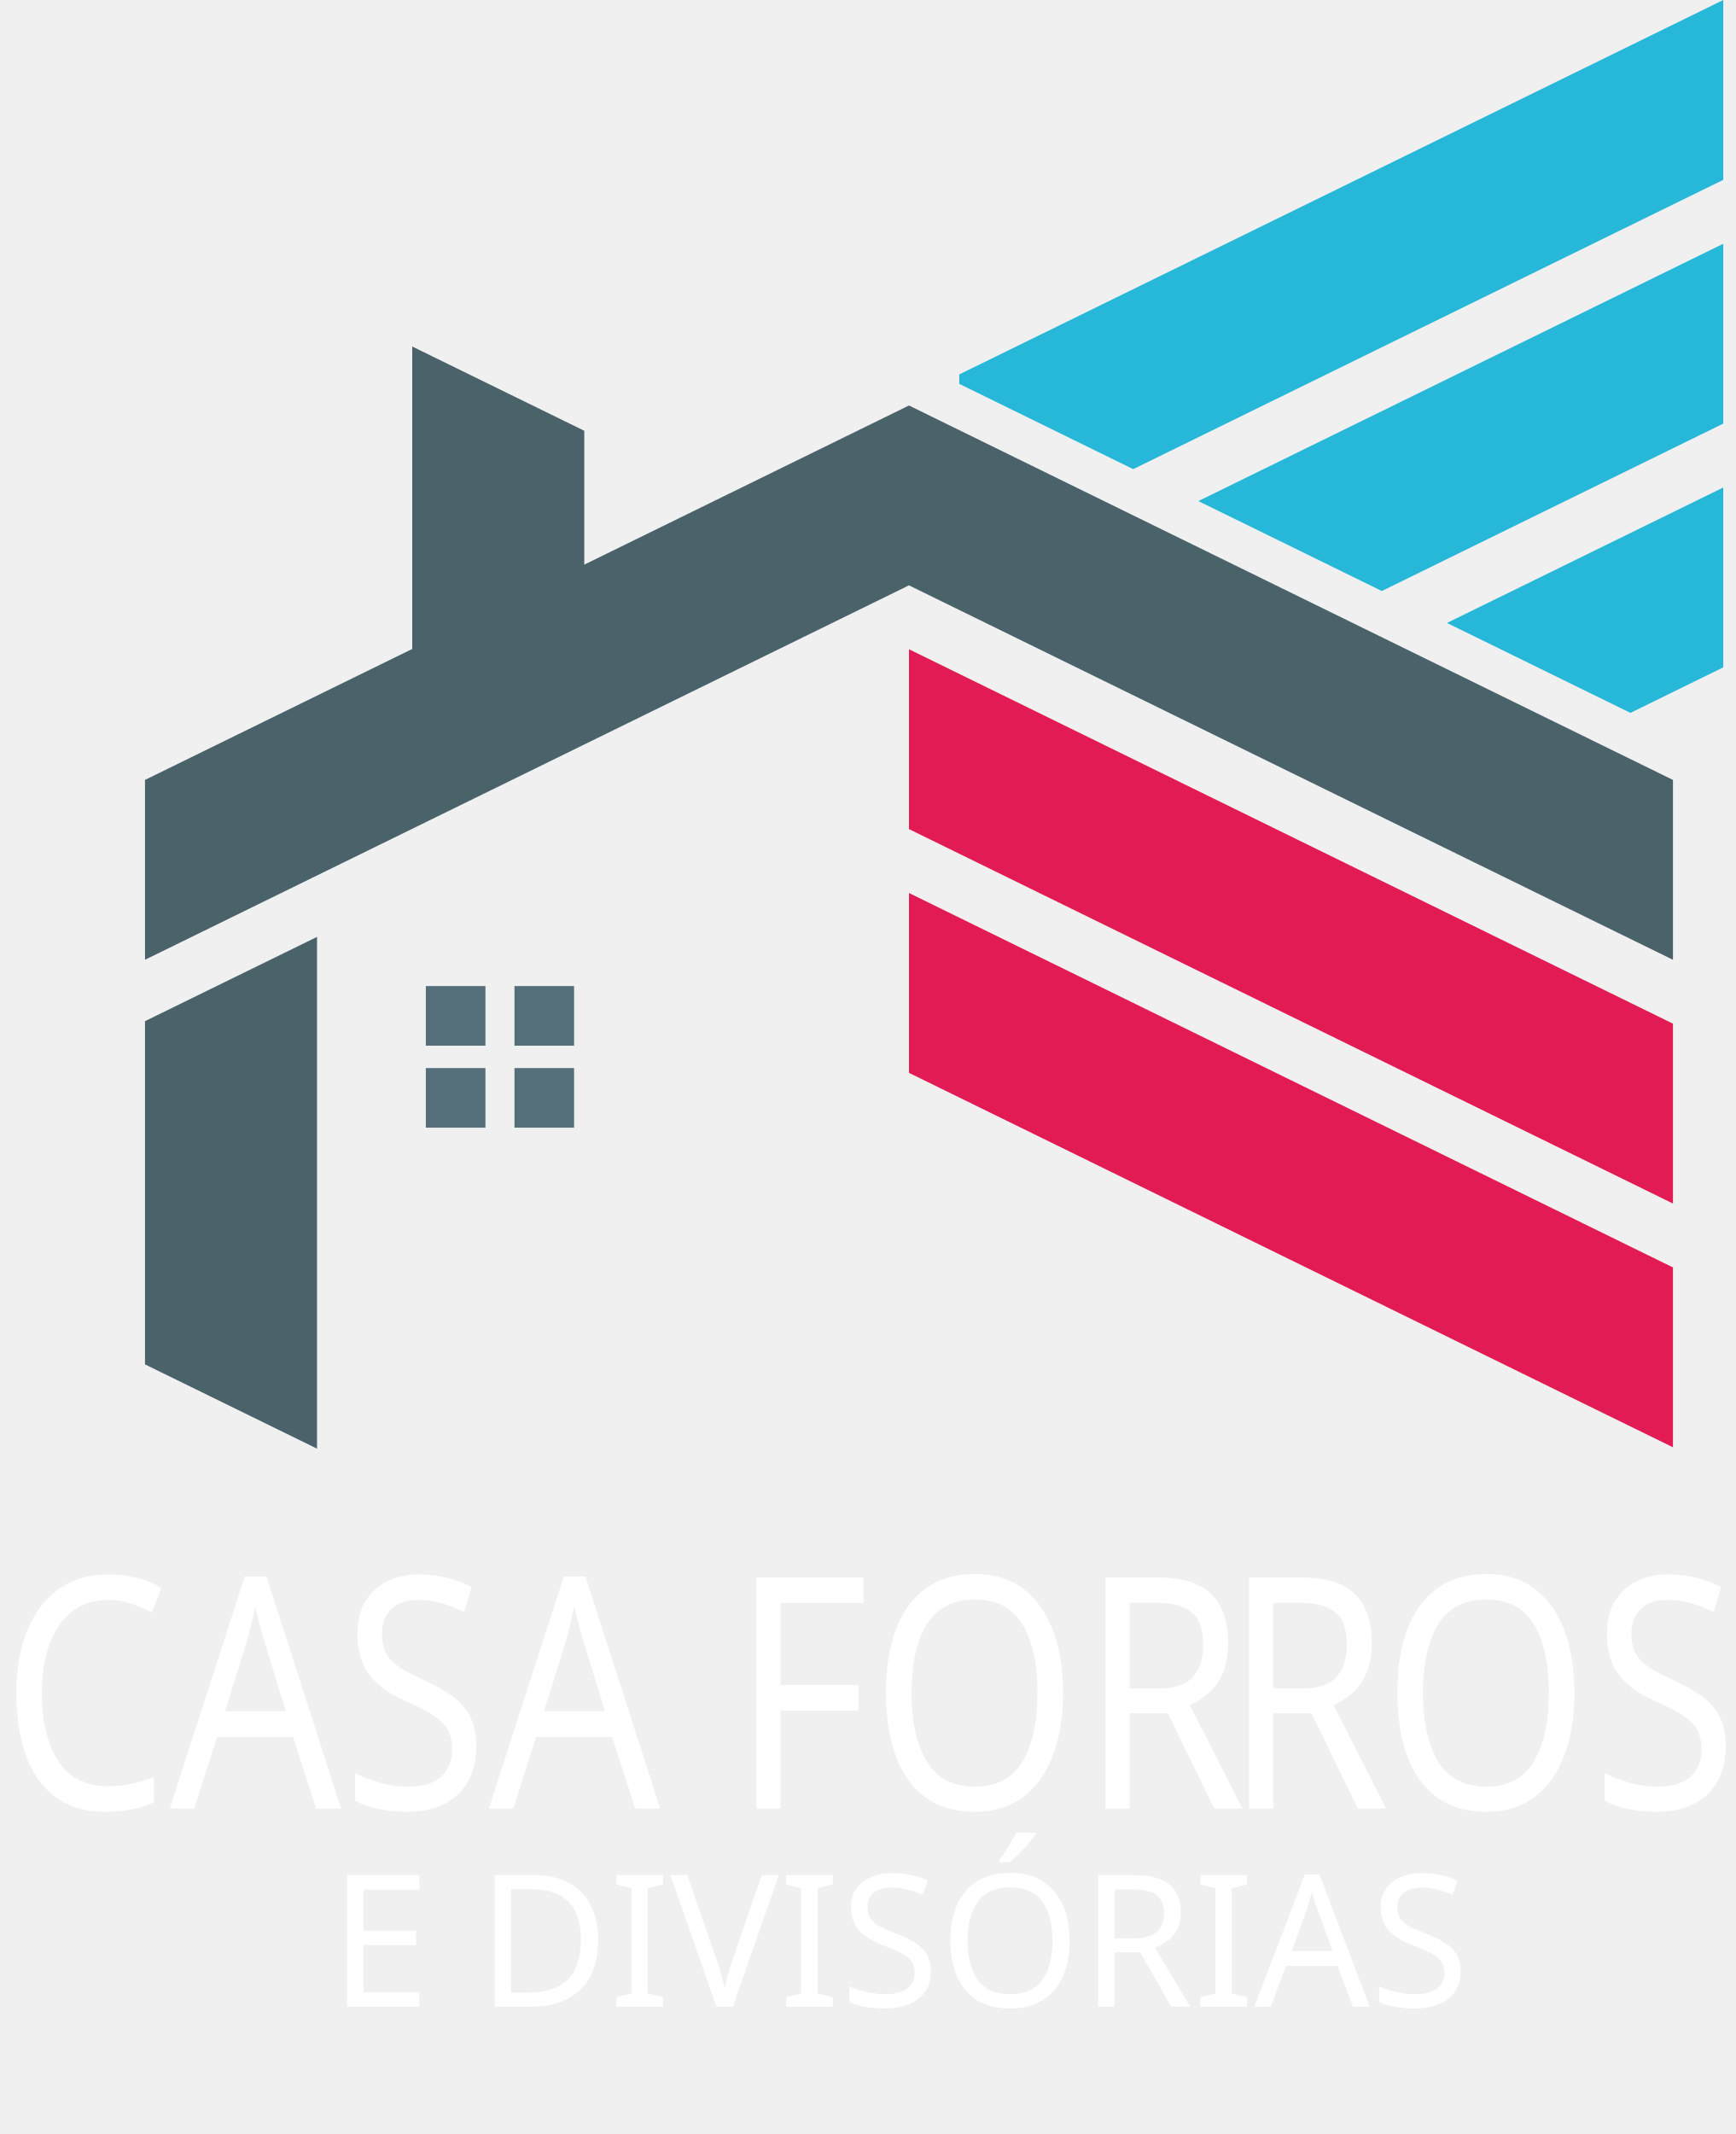
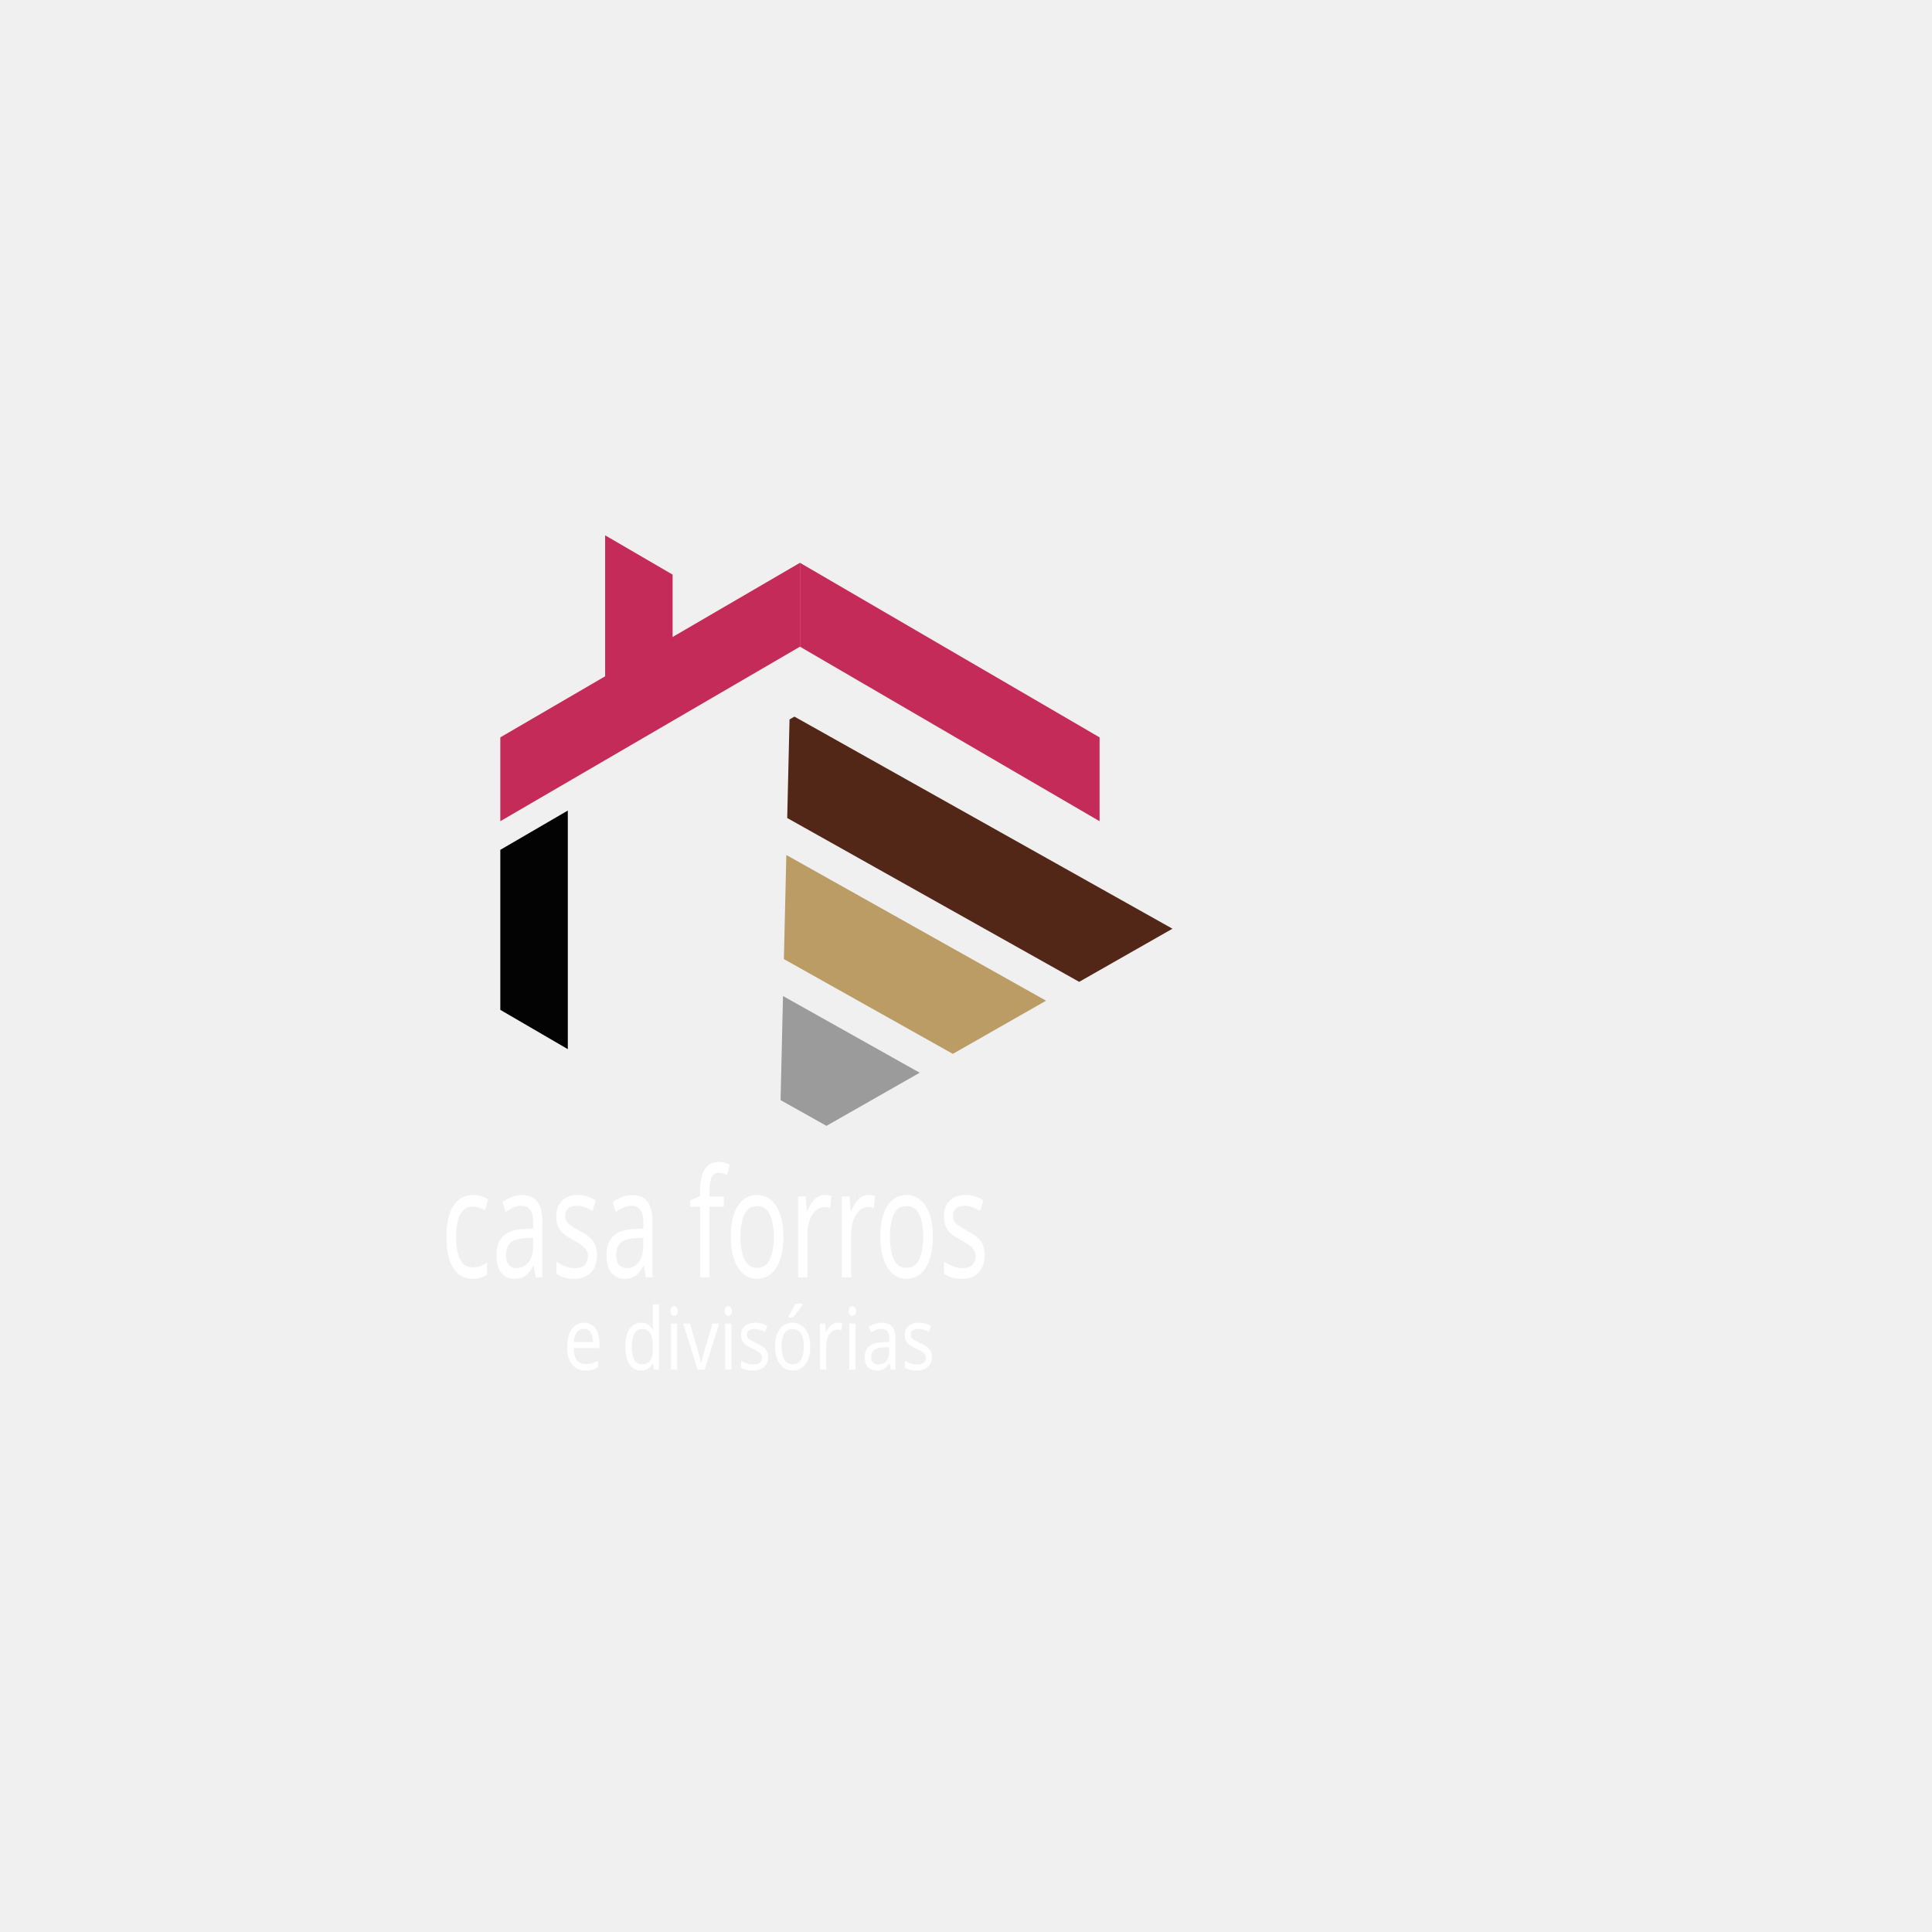
- <svg xmlns="http://www.w3.org/2000/svg" id="OBJECTS" viewBox="0 0 138.03 169.67">
-   <defs>
-     <style>.cls-1{fill:#4a636b;}.cls-2{fill:#e21b54;}.cls-3{fill:#27b7d8;}.cls-4{fill:#546e7a;}.cls-5{font-size:25.73px;}.cls-5,.cls-7{fill:#fff;font-family:SegoeUIHistoric, Segoe UI Historic;}.cls-6{letter-spacing:-0.01em;}.cls-7{font-size:14.67px;}</style>
-   </defs>
-   <polygon class="cls-1" points="133.03 76.31 72.28 46.54 72.28 32.24 133.03 62.01 133.03 76.31" />
-   <polygon class="cls-1" points="11.53 76.31 72.28 46.54 72.28 32.24 11.53 62.01 11.53 76.31" />
-   <polygon class="cls-2" points="133.03 95.69 72.28 65.92 72.28 51.62 133.03 81.39 133.03 95.69" />
-   <polygon class="cls-2" points="133.03 115.07 72.28 85.3 72.28 71 133.03 100.77 133.03 115.07" />
-   <polygon class="cls-3" points="76.28 29.77 76.28 30.52 90.11 37.3 137.03 14.3 137.03 0 76.28 29.77" />
-   <polygon class="cls-3" points="115.06 49.53 129.65 56.68 137.03 53.06 137.03 38.76 115.06 49.53" />
-   <polygon class="cls-3" points="95.29 39.84 109.88 46.99 137.03 33.68 137.03 19.38 95.29 39.84" />
-   <polygon class="cls-1" points="46.46 34.25 32.78 27.55 32.78 52.19 46.46 58.89 46.46 34.25" />
-   <polygon class="cls-1" points="11.53 81.19 11.53 108.48 25.21 115.18 25.21 74.49 11.53 81.19" />
-   <rect class="cls-4" x="33.86" y="78.4" width="4.74" height="4.74" />
-   <rect class="cls-4" x="40.91" y="78.4" width="4.74" height="4.74" />
-   <rect class="cls-4" x="33.86" y="84.92" width="4.74" height="4.74" />
-   <rect class="cls-4" x="40.91" y="84.92" width="4.74" height="4.74" />
-   <text class="cls-5" transform="translate(0 143.8) scale(0.83 1)">CASA FOR<tspan class="cls-6" x="117.17" y="0">R</tspan>
-     <tspan x="132.31" y="0">OS</tspan>
-   </text>
-   <text class="cls-7" transform="translate(26.21 159.55) scale(0.98 1)">E DIVISÓRIAS</text>
+ <svg xmlns="http://www.w3.org/2000/svg" version="1.1" x="0px" y="0px" viewBox="0 0 500 500" style="enable-background:new 0 0 500 500;" xml:space="preserve">
+   <style type="text/css">
+ 	.st0{display:none;}
+ 	.st1{display:inline;fill:none;}
+ 	.st2{display:inline;}
+ 	.st3{fill:#546E7A;}
+ 	.st4{fill:#FF4081;}
+ 	.st5{fill:#26C6DA;}
+ 	.st6{font-family:'Antonio-Bold';}
+ 	.st7{font-size:24.084px;}
+ 	.st8{letter-spacing:4;}
+ 	.st9{fill:#78909C;}
+ 	.st10{font-family:'Roboto-Regular';}
+ 	.st11{font-size:12.333px;}
+ 	.st12{letter-spacing:2;}
+ 	.st13{display:inline;fill:#4A636B;}
+ 	.st14{display:inline;fill:#E21B54;}
+ 	.st15{fill:#27B7D8;}
+ 	.st16{fill:#4A636B;}
+ 	.st17{display:inline;fill:#546E7A;}
+ 	.st18{display:inline;fill:#78909C;}
+ 	.st19{font-family:'SegoeUIHistoric';}
+ 	.st20{font-size:25.726px;}
+ 	.st21{font-size:14.67px;}
+ 	.st22{display:inline;fill:#DA1B54;}
+ 	.st23{fill:#4F230D;}
+ 	.st24{fill:#D6D6D6;}
+ 	.st25{fill:#BFA269;}
+ 	.st26{fill:#A5B7C6;}
+ 	.st27{fill:#C52B58;}
+ 	.st28{fill:#532717;}
+ 	.st29{fill:#9B9B9B;}
+ 	.st30{fill:#BA9C64;}
+ 	.st31{fill:#030303;}
+ 	.st32{fill:#FFFFFF;}
+ 	.st33{font-size:39.039px;}
+ 	.st34{font-size:22.262px;}
+ </style>
+   <g id="BACKGROUND" class="st0">
+     <rect class="st1" width="500" height="500" />
+   </g>
+   <g id="OBJECTS">
+     <g class="st0">
+       <g class="st2">
+         <g>
+           <polygon class="st3" points="172.6,148.25 112.74,88.18 52.54,148.25 65.44,148.25 112.74,100.95 160.04,148.25     " />
+         </g>
+         <polygon class="st4" points="88.07,88.18 27.86,148.25 46.19,148.25 106.27,88.18    " />
+         <g>
+           <polygon class="st5" points="170.31,88.18 143.44,115.05 149.82,121.45 170.31,100.95 217.61,148.25 230.51,148.25     " />
+           <polygon class="st5" points="133.17,125.32 119.27,139.22 87.94,139.22 78.91,148.25 123.01,148.25 139.56,131.7     " />
+         </g>
+       </g>
+       <g class="st2">
+         <text transform="matrix(1 0 0 1 39.6187 183.1021)" class="st3 st6 st7 st8">Real Estate</text>
+         <text transform="matrix(1 0 0 1 80.9502 199.2036)" class="st9 st10 st11 st12">slogan here</text>
+       </g>
+     </g>
+     <g class="st0">
+       <g class="st2">
+         <polygon class="st5" points="346.89,150.31 316.97,150.31 316.97,65.01 346.89,89.67    " />
+         <polygon class="st3" points="340.49,150.31 340.49,70.31 376.24,44.95 376.24,150.31 384.46,150.31 384.46,29.57 332.27,66.44      332.27,150.31    " />
+         <rect x="383.73" y="143.12" class="st4" width="60.86" height="7.19" />
+         <polygon class="st4" points="426.59,146.25 396.68,146.25 396.68,83.56 426.59,108.23    " />
+         <g>
+           <polygon class="st5" points="355.69,150.31 384.46,121.54 413.23,150.31 435.03,150.31 384.46,99.74 333.89,150.31     " />
+           <g>
+             <polygon class="st3" points="384.46,99.74 384.46,121.54 413.23,150.31 435.03,150.31      " />
+           </g>
+         </g>
+         <rect x="302.69" y="143.12" class="st3" width="81.77" height="7.19" />
+       </g>
+       <g class="st2">
+         <text transform="matrix(1 0 0 1 284.0713 183.1021)" class="st3 st6 st7 st8">Real Estate</text>
+         <text transform="matrix(1 0 0 1 325.4023 199.2036)" class="st9 st10 st11 st12">slogan here</text>
+       </g>
+     </g>
+     <g class="st0">
+       <g class="st2">
+         <polygon class="st4" points="446.25,277.34 365.13,387.66 368.21,391.85 445.69,286.5 464.84,312.54 472.14,312.54    " />
+         <polygon class="st5" points="370.72,294.84 304.12,294.84 279.26,328.65 286.55,328.65 304.12,304.76 333.05,344.11      370.72,294.84    " />
+         <polygon class="st3" points="440.76,276.57 390.92,276.57 336.13,348.22 362.1,383.54    " />
+         <g>
+           <rect x="297.78" y="317.6" class="st3" width="4.74" height="4.74" />
+           <rect x="304.82" y="317.6" class="st3" width="4.74" height="4.74" />
+           <rect x="297.78" y="324.12" class="st3" width="4.74" height="4.74" />
+           <rect x="304.82" y="324.12" class="st3" width="4.74" height="4.74" />
+         </g>
+         <g>
+           <g>
+             <rect x="439.52" y="300.87" class="st3" width="4.74" height="4.74" />
+             <rect x="446.56" y="300.87" class="st3" width="4.74" height="4.74" />
+             <rect x="439.52" y="307.38" class="st3" width="4.74" height="4.74" />
+             <rect x="446.56" y="307.38" class="st3" width="4.74" height="4.74" />
+           </g>
+         </g>
+       </g>
+       <g class="st2">
+         <text transform="matrix(1 0 0 1 284.0713 420.9902)" class="st3 st6 st7 st8">Real Estate</text>
+         <text transform="matrix(1 0 0 1 325.4023 437.0918)" class="st9 st10 st11 st12">slogan here</text>
+       </g>
+     </g>
+     <g class="st0">
+       <g>
+         <polygon class="st13" points="242.34,199.81 181.59,170.04 181.59,155.74 242.34,185.51    " />
+         <polygon class="st13" points="120.84,199.81 181.59,170.04 181.59,155.74 120.84,185.51    " />
+         <polygon class="st3" points="363.84,200.81 303.09,171.04 303.09,156.74 363.84,186.51    " />
+         <polygon class="st3" points="242.34,200.81 303.09,171.04 303.09,156.74 242.34,186.51    " />
+         <polygon class="st14" points="242.34,219.19 181.59,189.42 181.59,175.12 242.34,204.89    " />
+         <polygon class="st14" points="242.34,238.57 181.59,208.8 181.59,194.5 242.34,224.27    " />
+         <g class="st2">
+           <polygon class="st15" points="185.59,153.27 185.59,154.03 199.41,160.8 246.34,137.81 246.34,123.51     " />
+           <g>
+             <polygon class="st15" points="224.37,173.03 238.96,180.18 246.34,176.57 246.34,162.27      " />
+           </g>
+           <g>
+             <polygon class="st15" points="204.59,163.34 219.19,170.49 246.34,157.19 246.34,142.89      " />
+           </g>
+         </g>
+         <polygon class="st13" points="155.77,157.76 142.09,151.05 142.09,175.69 155.77,182.39    " />
+         <polygon class="st16" points="120.84,204.7 120.84,231.98 134.52,238.69 134.52,197.99    " />
+         <polygon class="st16" points="134.52,238.28 134.52,265.56 120.68,272.26 120.68,231.57    " />
+       </g>
+       <g>
+         <g class="st2">
+           <rect x="143.17" y="201.91" class="st3" width="4.74" height="4.74" />
+           <rect x="150.21" y="201.91" class="st3" width="4.74" height="4.74" />
+           <rect x="143.17" y="208.42" class="st3" width="4.74" height="4.74" />
+           <rect x="150.21" y="208.42" class="st3" width="4.74" height="4.74" />
+         </g>
+       </g>
+       <g>
+         <text transform="matrix(1 0 0 1 27.87 420.8326)" class="st17 st6 st7 st8">casa forros</text>
+         <text transform="matrix(1 0 0 1 77.3959 436.9341)" class="st18 st10 st11 st12">e divisórias</text>
+       </g>
+     </g>
+     <text transform="matrix(0.8347 0 0 1 109.3348 307.022)" class="st0 st19 st20">casa forros</text>
+     <text transform="matrix(0.9772 0 0 1 135.5472 322.771)" class="st0 st19 st21">e divisórias</text>
+     <g class="st0">
+       <polygon class="st13" points="238.64,238.25 184.02,206.43 184.02,191.14 238.64,222.96   " />
+       <polygon class="st13" points="129.4,238.25 184.02,206.43 184.02,191.14 129.4,222.96   " />
+       <polygon class="st3" points="347.88,239.32 293.26,207.5 293.26,192.21 347.88,224.03   " />
+       <polygon class="st3" points="238.64,239.32 293.26,207.5 293.26,192.21 238.64,224.03   " />
+       <polygon class="st22" points="238.64,258.96 184.02,227.14 184.02,211.86 238.64,243.68   " />
+       <polygon class="st22" points="238.64,279.68 184.02,247.86 184.02,232.57 238.64,264.39   " />
+       <g class="st2">
+         <polygon class="st23" points="187.62,188.5 187.62,189.31 200.04,196.55 242.24,171.97 242.24,156.68    " />
+         <g>
+           <polygon class="st24" points="222.48,209.62 235.6,217.27 242.24,213.4 242.24,198.11     " />
+         </g>
+         <g>
+           <polygon class="st25" points="204.7,199.26 217.82,206.91 242.24,192.68 242.24,177.4     " />
+         </g>
+       </g>
+       <polygon class="st13" points="160.8,193.29 148.5,186.13 148.5,212.46 160.8,219.63   " />
+       <polygon class="st13" points="129.4,243.47 129.4,272.64 141.7,279.8 141.7,236.3   " />
+       <polygon class="st16" points="141.7,279.36 141.7,308.53 129.25,315.69 129.25,272.2   " />
+     </g>
+   </g>
+   <g id="DESIGNED_BY_FREEPIK">
+     <g class="st0">
+       <g id="XMLID_29_" class="st2">
+         <g id="XMLID_48_">
+           <path id="XMLID_56_" class="st26" d="M257.79,464.38c-0.49,0.5-0.91,1.05-1.26,1.65l-0.53-0.27c-0.08-0.34-0.4-0.57-0.75-0.53      c-0.37,0.04-0.64,0.38-0.6,0.76c0.04,0.37,0.38,0.64,0.76,0.6c0.07-0.01,0.14-0.03,0.21-0.06l0.51,0.27      c-0.28,0.63-0.49,1.29-0.61,1.97l0.85,0.15c0.26-1.48,0.96-2.84,2.03-3.93L257.79,464.38z" />
+           <path id="XMLID_55_" class="st26" d="M264.01,461.77c-0.19,0-0.39,0.01-0.58,0.02l-0.08-0.71c0.21-0.17,0.33-0.44,0.3-0.73      c-0.05-0.45-0.46-0.76-0.9-0.71c-0.45,0.05-0.76,0.46-0.71,0.9c0.03,0.29,0.21,0.52,0.46,0.64l0.08,0.71      c-0.81,0.13-1.59,0.38-2.33,0.73l0.37,0.77c1.06-0.51,2.2-0.76,3.39-0.76c0.56,0,1.12,0.06,1.67,0.18l0.18-0.84      C265.25,461.84,264.63,461.77,264.01,461.77z" />
+           <path id="XMLID_54_" class="st26" d="M271.48,464.66c0.37-0.05,0.64-0.39,0.6-0.76c-0.05-0.37-0.39-0.64-0.76-0.6      c-0.35,0.04-0.61,0.34-0.6,0.69l-0.47,0.41c-0.47-0.49-1.01-0.92-1.59-1.29l-0.46,0.73c1.28,0.81,2.29,1.95,2.9,3.31l0.78-0.35      c-0.28-0.63-0.64-1.21-1.07-1.75l0.46-0.4C271.34,464.66,271.41,464.66,271.48,464.66z" />
+           <path id="XMLID_53_" class="st26" d="M263.39,473.33c-0.44,0.03-0.88,0.04-1.31,0.04c-1,0-1.96-0.07-2.81-0.2      c-0.44-0.07-0.96-0.18-1.44-0.33c1.18,2.11,3.48,3.54,6.1,3.54c3.23,0,5.96-2.17,6.74-5.1c-0.77,0.51-1.7,0.93-2.78,1.27      C266.55,472.96,264.99,473.23,263.39,473.33z" />
+           <path id="XMLID_49_" class="st26" d="M264.01,463.49c-3.8,0-6.88,3.02-6.88,6.73c0,0.48,0.05,0.96,0.16,1.43      c0.76,0.55,3.06,1.01,6.06,0.83c3.26-0.2,6-1.08,7.56-2.44c-0.01-0.22-0.02-0.44-0.05-0.66      C270.41,466.02,267.47,463.49,264.01,463.49z M261.56,470.87c-1.15,0-2.09-0.94-2.09-2.09c0-1.15,0.94-2.09,2.09-2.09      c1.15,0,2.09,0.94,2.09,2.09C263.66,469.93,262.72,470.87,261.56,470.87z M266.93,469.84c-0.85,0-1.54-0.69-1.54-1.54      c0-0.85,0.69-1.54,1.54-1.54c0.85,0,1.54,0.69,1.54,1.54C268.47,469.15,267.78,469.84,266.93,469.84z" />
+         </g>
+         <path id="XMLID_46_" class="st26" d="M282.13,465.6c-0.33-0.13-0.91-0.35-1.57-0.27c-0.62,0.08-0.96,0.39-0.96,1.14v0.98h2.52     v1.94h-2.52v6.18h-2.19v-6.18h-1.52v-1.94h1.52v-1.01c0-1.9,1.01-3.15,2.91-3.15c0.73,0,1.31,0.14,1.8,0.35L282.13,465.6z" />
+         <path id="XMLID_44_" class="st26" d="M287.45,469.38c-0.2-0.03-0.4-0.05-0.6-0.05c-1.01,0-1.71,0.62-1.71,1.83v4.43h-2.19v-8.12     h2.12v0.89c0.51-0.76,1.29-1.11,2.29-1.11c0.47,0,0.96,0.14,1.24,0.38L287.45,469.38z" />
+         <path id="XMLID_41_" class="st26" d="M296.14,471.5c0,0.25-0.02,0.55-0.04,0.74h-5.76c0.23,1.17,1.06,1.68,2.09,1.68     c0.7,0,1.47-0.28,2.05-0.78l1.28,1.41c-0.92,0.85-2.1,1.23-3.46,1.23c-2.49,0-4.22-1.69-4.22-4.25c0-2.56,1.68-4.3,4.11-4.3     C294.53,467.24,296.13,468.97,296.14,471.5z M290.35,470.75h3.6c-0.2-1.04-0.83-1.63-1.77-1.63     C291.14,469.12,290.54,469.74,290.35,470.75z" />
+         <path id="XMLID_38_" class="st26" d="M304.8,471.5c0,0.25-0.02,0.55-0.04,0.74H299c0.23,1.17,1.06,1.68,2.09,1.68     c0.7,0,1.47-0.28,2.05-0.78l1.28,1.41c-0.92,0.85-2.1,1.23-3.46,1.23c-2.49,0-4.22-1.69-4.22-4.25c0-2.56,1.68-4.3,4.11-4.3     C303.19,467.24,304.8,468.97,304.8,471.5z M299.01,470.75h3.6c-0.2-1.04-0.83-1.63-1.77-1.63     C299.81,469.12,299.2,469.74,299.01,470.75z" />
+         <path id="XMLID_35_" class="st26" d="M314.25,471.51c0,2.44-1.69,4.27-3.93,4.27c-1.09,0-1.86-0.43-2.39-1.06v4.2h-2.18v-11.47     h2.14v0.9c0.53-0.66,1.31-1.11,2.42-1.11C312.56,467.24,314.25,469.07,314.25,471.51z M307.83,471.51c0,1.28,0.85,2.24,2.09,2.24     c1.29,0,2.1-1,2.1-2.24c0-1.24-0.8-2.24-2.1-2.24C308.67,469.27,307.83,470.23,307.83,471.51z" />
+         <path id="XMLID_32_" class="st26" d="M317.77,464.8c0,0.79-0.61,1.39-1.4,1.39c-0.79,0-1.39-0.6-1.39-1.39     c0-0.79,0.6-1.41,1.39-1.41C317.16,463.39,317.77,464.01,317.77,464.8z M317.48,475.58h-2.19v-8.12h2.19V475.58z" />
+         <path id="XMLID_30_" class="st26" d="M321.13,470.35l3.06-2.89h2.68l-3.94,3.82l3.96,4.3h-2.69l-3.08-3.29v3.29h-2.19v-12.07     h2.19V470.35z" />
+       </g>
+       <g class="st2">
+         <path class="st26" d="M172.08,475.5v-1.19c-0.6,0.81-1.58,1.39-2.7,1.39c-2.09,0-3.57-1.59-3.57-4.2c0-2.55,1.46-4.21,3.57-4.21     c1.08,0,2.06,0.53,2.7,1.41v-4.26h1.24v11.06H172.08z M172.08,473.33v-3.63c-0.45-0.7-1.41-1.29-2.41-1.29     c-1.61,0-2.57,1.33-2.57,3.1c0,1.77,0.96,3.09,2.57,3.09C170.67,474.59,171.63,474.03,172.08,473.33z" />
+         <path class="st26" d="M174.93,471.49c0-2.32,1.66-4.2,3.95-4.2c2.42,0,3.85,1.89,3.85,4.3v0.32h-6.49     c0.1,1.51,1.16,2.77,2.89,2.77c0.91,0,1.84-0.37,2.47-1.01l0.6,0.81c-0.8,0.8-1.87,1.23-3.18,1.23     C176.64,475.7,174.93,473.99,174.93,471.49z M178.86,468.32c-1.71,0-2.55,1.44-2.62,2.67h5.26     C181.48,469.8,180.69,468.32,178.86,468.32z" />
+         <path class="st26" d="M183.62,474.44l0.65-0.9c0.53,0.61,1.54,1.14,2.64,1.14c1.23,0,1.89-0.58,1.89-1.38     c0-1.94-4.96-0.75-4.96-3.72c0-1.24,1.08-2.31,2.99-2.31c1.36,0,2.32,0.51,2.97,1.16l-0.58,0.86c-0.48-0.58-1.36-1.01-2.39-1.01     c-1.09,0-1.77,0.55-1.77,1.26c0,1.76,4.96,0.6,4.96,3.72c0,1.34-1.08,2.42-3.15,2.42C185.55,475.7,184.44,475.3,183.62,474.44z" />
+         <path class="st26" d="M191.4,465.52c0-0.46,0.38-0.85,0.83-0.85c0.46,0,0.85,0.38,0.85,0.85c0,0.46-0.38,0.83-0.85,0.83     C191.78,466.35,191.4,465.98,191.4,465.52z M191.62,475.5v-8.01h1.24v8.01H191.62z" />
+         <path class="st26" d="M194.92,477.56l0.63-0.93c0.66,0.8,1.46,1.09,2.6,1.09c1.33,0,2.57-0.65,2.57-2.41v-1.14     c-0.58,0.81-1.56,1.43-2.69,1.43c-2.09,0-3.57-1.56-3.57-4.15c0-2.57,1.46-4.16,3.57-4.16c1.08,0,2.04,0.53,2.69,1.41v-1.21h1.24     v7.78c0,2.65-1.86,3.48-3.81,3.48C196.79,478.75,195.86,478.49,194.92,477.56z M200.73,473.2v-3.5c-0.43-0.7-1.39-1.29-2.39-1.29     c-1.61,0-2.57,1.28-2.57,3.05c0,1.76,0.96,3.05,2.57,3.05C199.33,474.51,200.29,473.89,200.73,473.2z" />
+         <path class="st26" d="M209.45,475.5v-5.24c0-1.41-0.71-1.86-1.79-1.86c-0.98,0-1.91,0.6-2.37,1.24v5.86h-1.24v-8.01h1.24v1.16     c0.56-0.66,1.66-1.36,2.85-1.36c1.68,0,2.55,0.85,2.55,2.59v5.62H209.45z" />
+         <path class="st26" d="M212.3,471.49c0-2.32,1.66-4.2,3.95-4.2c2.42,0,3.85,1.89,3.85,4.3v0.32h-6.49     c0.1,1.51,1.16,2.77,2.89,2.77c0.91,0,1.84-0.37,2.47-1.01l0.6,0.81c-0.8,0.8-1.87,1.23-3.18,1.23     C214.01,475.7,212.3,473.99,212.3,471.49z M216.23,468.32c-1.71,0-2.55,1.44-2.62,2.67h5.26     C218.85,469.8,218.06,468.32,216.23,468.32z" />
+         <path class="st26" d="M227.5,475.5v-1.19c-0.6,0.81-1.58,1.39-2.7,1.39c-2.09,0-3.57-1.59-3.57-4.2c0-2.55,1.46-4.21,3.57-4.21     c1.08,0,2.06,0.53,2.7,1.41v-4.26h1.24v11.06H227.5z M227.5,473.33v-3.63c-0.45-0.7-1.41-1.29-2.41-1.29     c-1.61,0-2.57,1.33-2.57,3.1c0,1.77,0.96,3.09,2.57,3.09C226.09,474.59,227.05,474.03,227.5,473.33z" />
+         <path class="st26" d="M234.68,475.5v-11.06h1.24v4.26c0.65-0.88,1.61-1.41,2.7-1.41c2.09,0,3.57,1.66,3.57,4.21     c0,2.6-1.48,4.2-3.57,4.2c-1.13,0-2.11-0.58-2.7-1.39v1.19H234.68z M238.31,474.59c1.63,0,2.59-1.31,2.59-3.09     c0-1.78-0.96-3.1-2.59-3.1c-0.98,0-1.96,0.6-2.39,1.29v3.63C236.35,474.03,237.33,474.59,238.31,474.59z" />
+         <path class="st26" d="M243.55,477.51c0.18,0.08,0.48,0.13,0.68,0.13c0.55,0,0.91-0.18,1.19-0.85l0.53-1.21l-3.35-8.09h1.34     l2.67,6.57l2.65-6.57h1.36l-4.01,9.64c-0.48,1.16-1.29,1.61-2.36,1.63c-0.27,0-0.68-0.05-0.91-0.12L243.55,477.51z" />
+       </g>
+     </g>
+     <polygon class="st27" points="284.57,212.53 207.03,167.36 207.03,145.65 284.57,190.83  " />
+     <polygon class="st27" points="129.48,212.53 207.03,167.36 207.03,145.65 129.48,190.83  " />
+     <g>
+       <polygon class="st28" points="205.6,185.46 204.33,186.19 203.73,211.7 279.29,254.1 303.43,240.35   " />
+       <g>
+         <polygon class="st29" points="202.64,257.77 202.01,284.71 213.89,291.37 238.02,277.62    " />
+       </g>
+       <g>
+         <polygon class="st30" points="203.5,221.27 202.87,248.21 246.59,272.74 270.72,258.98    " />
+       </g>
+     </g>
+     <polygon class="st27" points="174.07,148.71 156.61,138.54 156.61,175.93 174.07,186.1  " />
+     <polygon class="st31" points="129.48,219.94 129.48,261.35 146.95,271.52 146.95,209.77  " />
+     <text transform="matrix(0.7021 0 0 1 114.0444 330.5713)" class="st32 st19 st33">casa forros</text>
+     <text transform="matrix(0.822 0 0 1 145.7632 354.4727)" class="st32 st19 st34">e divisórias</text>
+   </g>
</svg>
